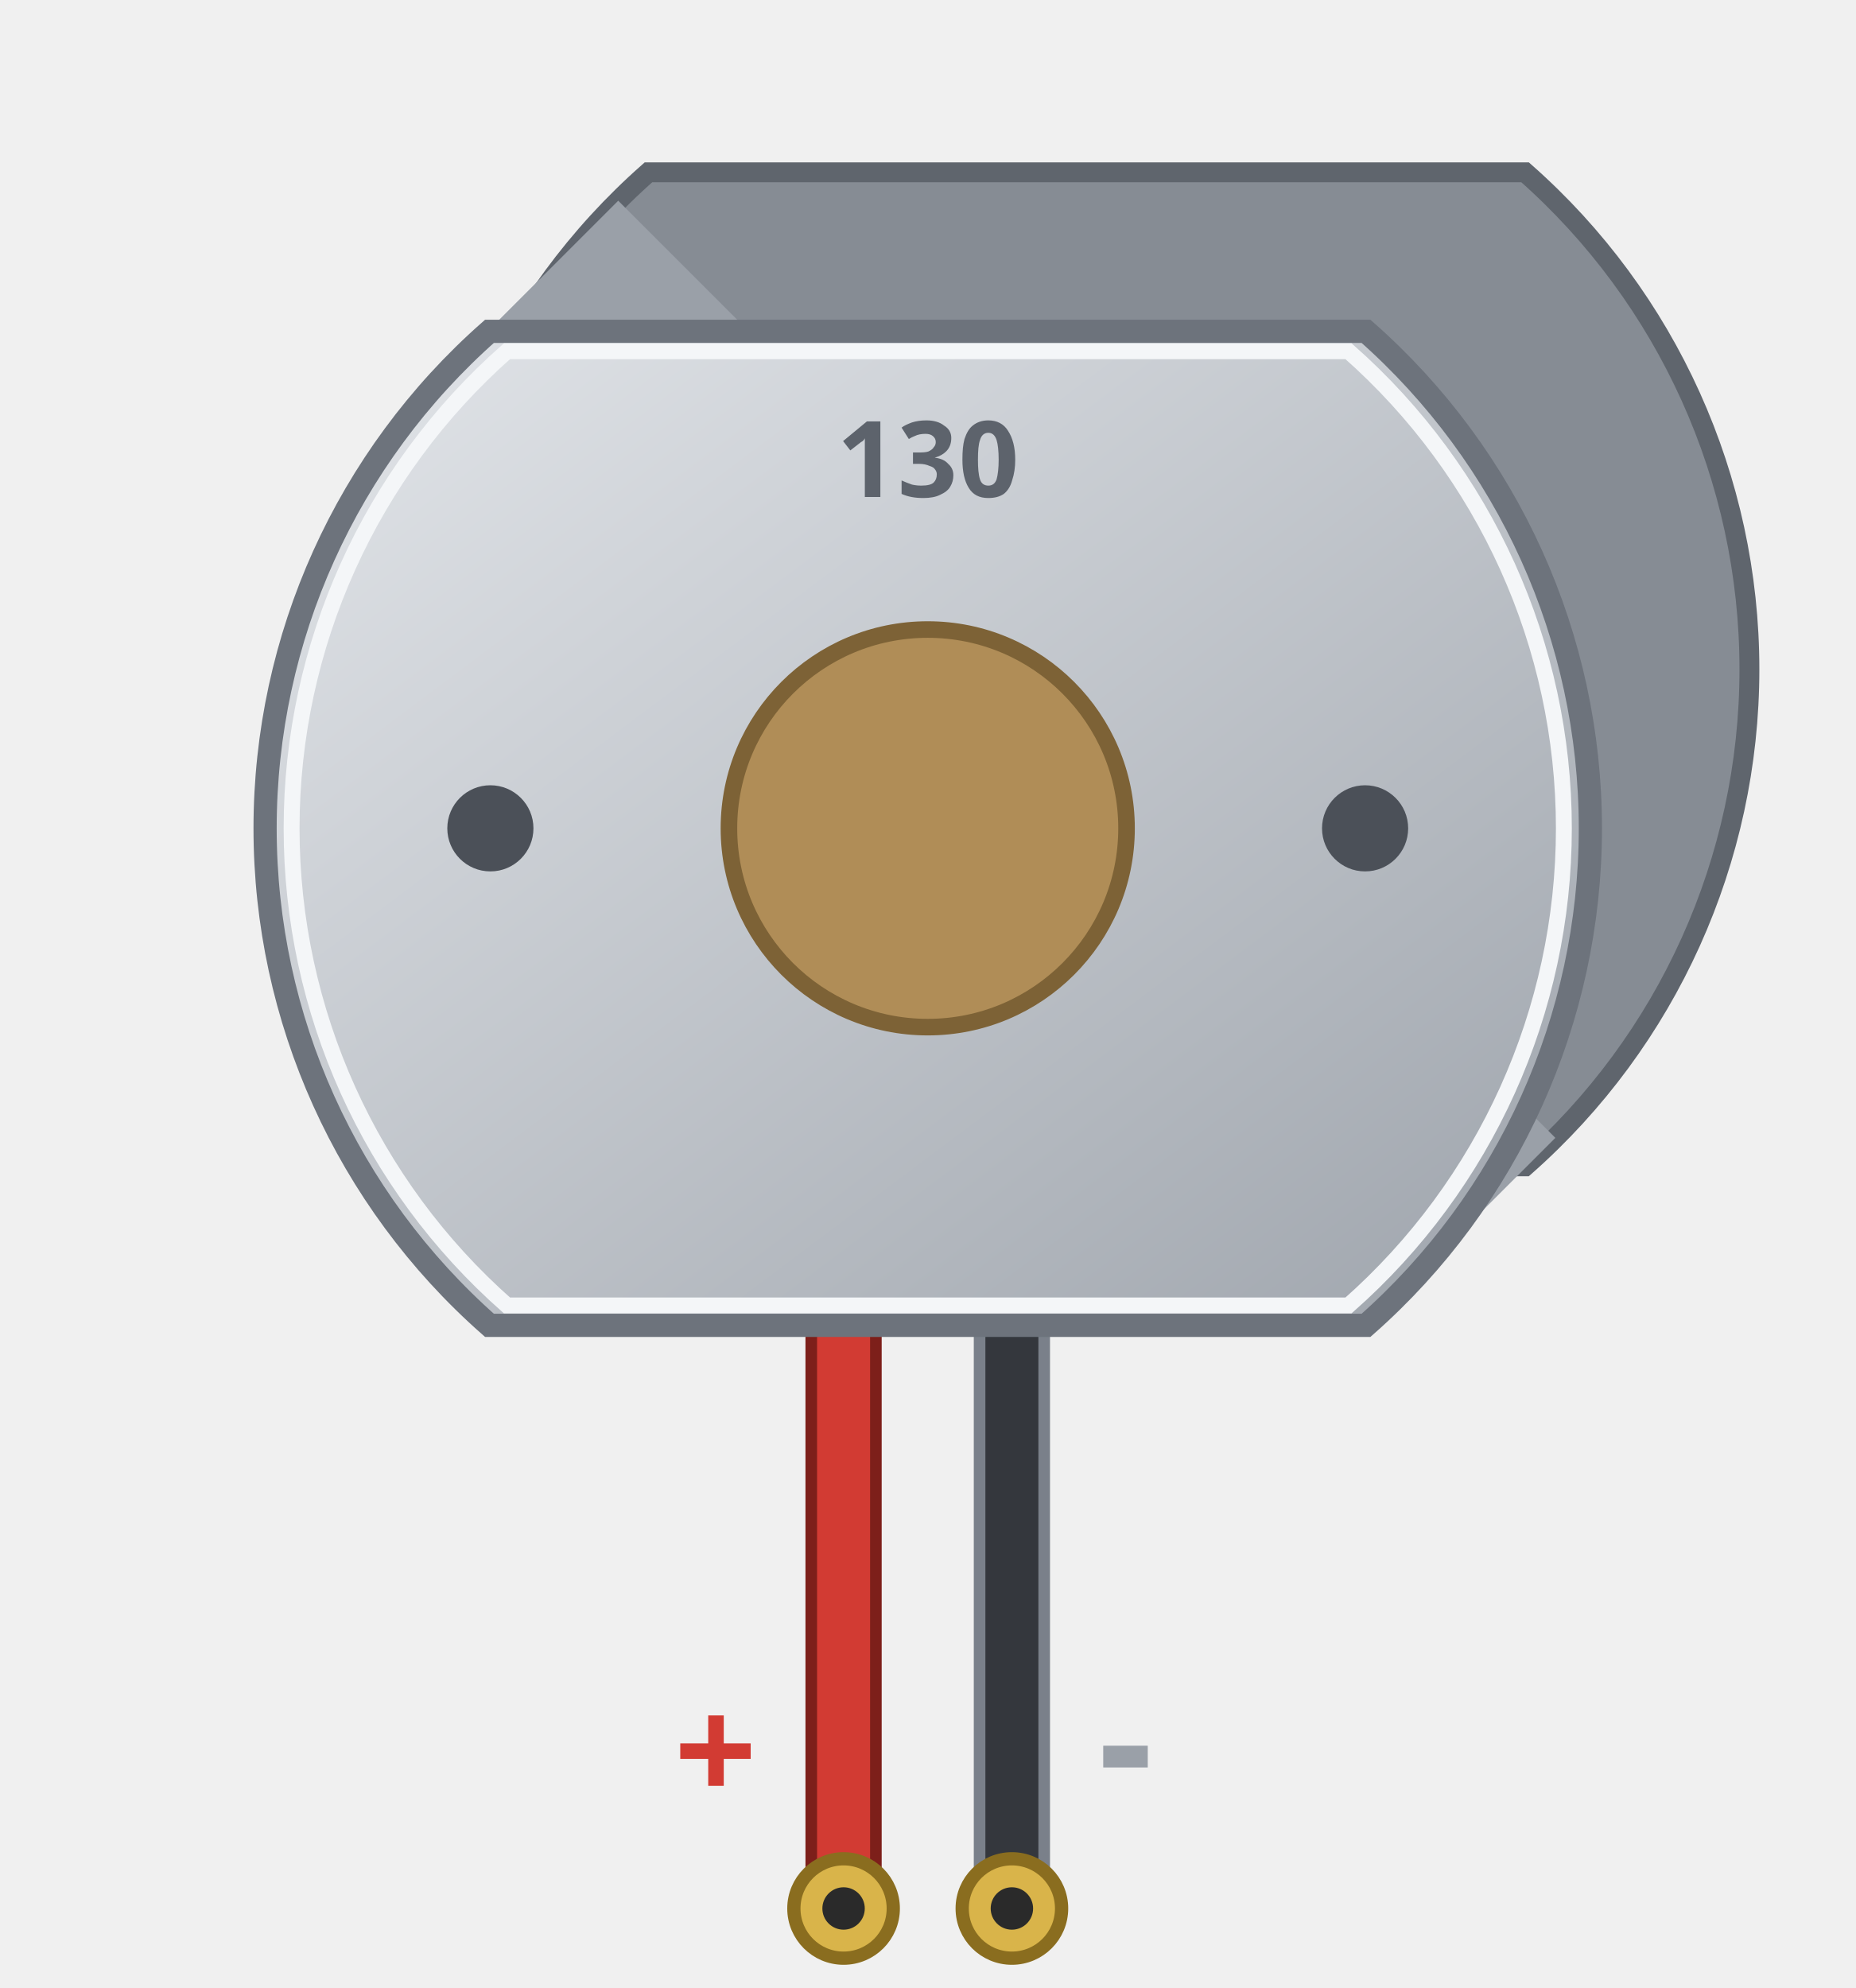
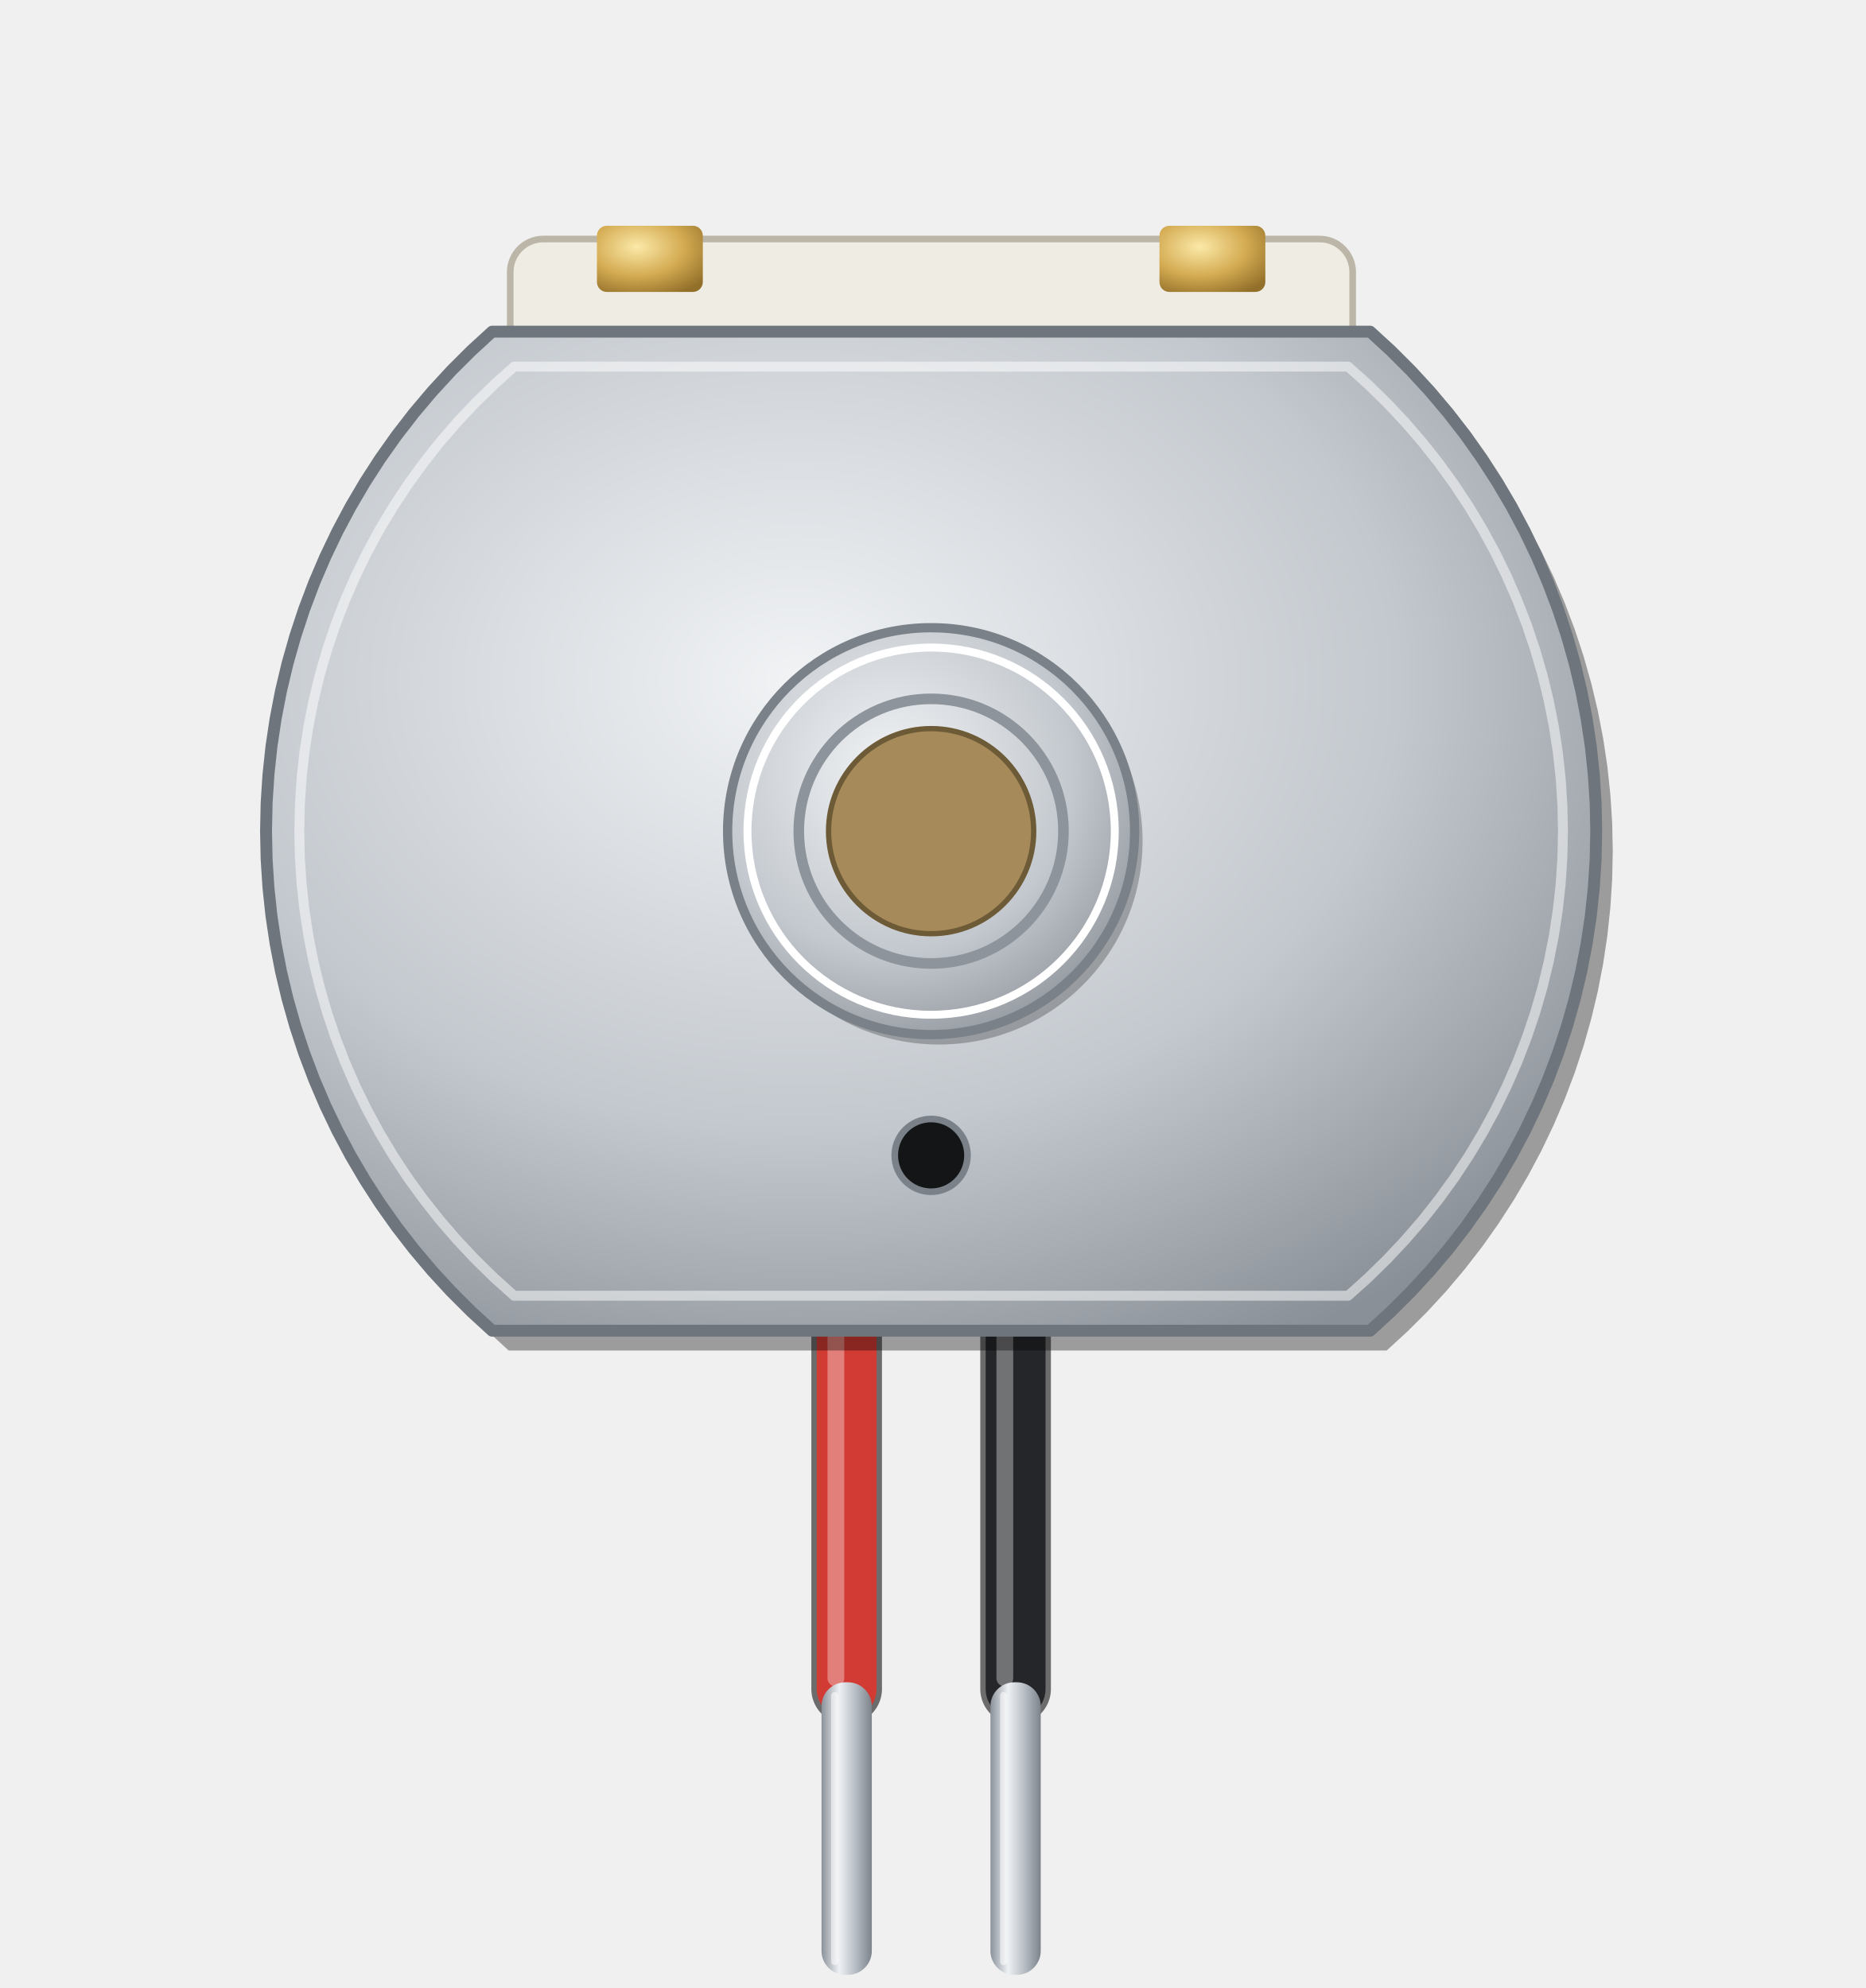
- <svg xmlns="http://www.w3.org/2000/svg" version="1.1" width="28.0mm" height="30.0mm" viewBox="0 0 28.0 30.0">
+ <svg xmlns="http://www.w3.org/2000/svg" version="1.1" width="106px" height="113px" viewBox="0 0 106 113">
  <defs>
-     <linearGradient id="lata130" x1="0" y1="0" x2="1" y2="1">
-       <stop offset="0" stop-color="#e3e6ea" />
-       <stop offset="1" stop-color="#9da3ab" />
+     <linearGradient id="luz" x1="0" y1="0" x2="0" y2="1">
+       <stop offset="0" stop-color="#ffffff" stop-opacity="0.16" />
+       <stop offset="0.45" stop-color="#ffffff" stop-opacity="0" />
+       <stop offset="1" stop-color="#000000" stop-opacity="0.22" />
+     </linearGradient>
+     <linearGradient id="metal" x1="0" y1="0" x2="0" y2="1">
+       <stop offset="0" stop-color="#f4f6f8" />
+       <stop offset="0.5" stop-color="#b9bfc6" />
+       <stop offset="1" stop-color="#868d95" />
+     </linearGradient>
+     <linearGradient id="metal-h" x1="0" y1="0" x2="1" y2="0">
+       <stop offset="0" stop-color="#8a9199" />
+       <stop offset="0.35" stop-color="#eef1f4" />
+       <stop offset="0.7" stop-color="#b3b9c0" />
+       <stop offset="1" stop-color="#7c838b" />
+     </linearGradient>
+     <radialGradient id="lata" cx="0.4" cy="0.38" r="0.66">
+       <stop offset="0" stop-color="#f6f8fa" />
+       <stop offset="0.6" stop-color="#c3c9cf" />
+       <stop offset="1" stop-color="#8c939b" />
+     </radialGradient>
+     <linearGradient id="plastico" x1="0" y1="0" x2="0" y2="1">
+       <stop offset="0" stop-color="#3a3c40" />
+       <stop offset="1" stop-color="#16171a" />
+     </linearGradient>
+     <linearGradient id="ouro" x1="0" y1="0" x2="0" y2="1">
+       <stop offset="0" stop-color="#f4dc8c" />
+       <stop offset="1" stop-color="#b88a2c" />
+     </linearGradient>
+     <linearGradient id="blindagem" x1="0" y1="0" x2="1" y2="1">
+       <stop offset="0" stop-color="#eef1f3" />
+       <stop offset="0.45" stop-color="#c8cdd2" />
+       <stop offset="1" stop-color="#9aa1a8" />
+     </linearGradient>
+     <radialGradient id="cupula" cx="0.36" cy="0.3" r="0.78">
+       <stop offset="0" stop-color="#ffffff" stop-opacity="0.6" />
+       <stop offset="0.32" stop-color="#ffffff" stop-opacity="0.1" />
+       <stop offset="1" stop-color="#000000" stop-opacity="0.32" />
+     </radialGradient>
+     <linearGradient id="ceramica" x1="0" y1="0" x2="0" y2="1">
+       <stop offset="0" stop-color="#f4f1e8" />
+       <stop offset="1" stop-color="#cfc9b8" />
+     </linearGradient>
+     <radialGradient id="lata-topo" cx="0.4" cy="0.35" r="0.75">
+       <stop offset="0" stop-color="#f1f3f5" />
+       <stop offset="0.6" stop-color="#c3c8ce" />
+       <stop offset="1" stop-color="#8a9097" />
+     </radialGradient>
+     <radialGradient id="aluminio" cx="0.35" cy="0.3" r="0.9">
+       <stop offset="0" stop-color="#eef0f2" />
+       <stop offset="0.55" stop-color="#cdd1d5" />
+       <stop offset="1" stop-color="#9ca2a8" />
+     </radialGradient>
+     <radialGradient id="zinco" cx="0.38" cy="0.32" r="0.8">
+       <stop offset="0" stop-color="#eef0d2" />
+       <stop offset="0.55" stop-color="#bfc08e" />
+       <stop offset="1" stop-color="#7d7f55" />
+     </radialGradient>
+     <radialGradient id="dourado" cx="0.38" cy="0.32" r="0.85">
+       <stop offset="0" stop-color="#ffe7a0" />
+       <stop offset="0.5" stop-color="#e6b04a" />
+       <stop offset="1" stop-color="#a8701c" />
+     </radialGradient>
+     <radialGradient id="latao" cx="0.38" cy="0.32" r="0.8">
+       <stop offset="0" stop-color="#fbe9a8" />
+       <stop offset="0.55" stop-color="#d4ab52" />
+       <stop offset="1" stop-color="#93702a" />
+     </radialGradient>
+     <radialGradient id="aco" cx="0.38" cy="0.32" r="0.8">
+       <stop offset="0" stop-color="#f7f8f9" />
+       <stop offset="0.55" stop-color="#b8bec5" />
+       <stop offset="1" stop-color="#7a8189" />
+     </radialGradient>
+     <radialGradient id="cobre-bob" cx="0.5" cy="0.5" r="0.6">
+       <stop offset="0" stop-color="#d98a4a" />
+       <stop offset="1" stop-color="#7a3d16" />
+     </radialGradient>
+     <radialGradient id="cupula" cx="0.36" cy="0.3" r="0.78">
+       <stop offset="0" stop-color="#ffffff" stop-opacity="0.6" />
+       <stop offset="0.32" stop-color="#ffffff" stop-opacity="0.1" />
+       <stop offset="1" stop-color="#000000" stop-opacity="0.32" />
+     </radialGradient>
+     <linearGradient id="lata-lado" x1="0" y1="0" x2="0" y2="1">
+       <stop offset="0" stop-color="#8e959c" />
+       <stop offset="0.25" stop-color="#eef1f4" />
+       <stop offset="0.6" stop-color="#c2c8ce" />
+       <stop offset="1" stop-color="#727980" />
+     </linearGradient>
+     <linearGradient id="amarelo-tt" x1="0" y1="0" x2="0" y2="1">
+       <stop offset="0" stop-color="#ffe066" />
+       <stop offset="0.5" stop-color="#f6c72c" />
+       <stop offset="1" stop-color="#d9a514" />
    </linearGradient>
  </defs>
-   <path d="M12.73 17.50 V28.80" fill="none" stroke="#7d1f1a" stroke-width="1.15" stroke-linecap="round" />
-   <path d="M12.73 17.50 V28.80" fill="none" stroke="#d23b33" stroke-width="0.8" stroke-linecap="round" />
-   <path d="M15.27 17.50 V28.80" fill="none" stroke="#7a808a" stroke-width="1.15" stroke-linecap="round" />
-   <path d="M15.27 17.50 V28.80" fill="none" stroke="#34373d" stroke-width="0.8" stroke-linecap="round" />
-   <circle cx="12.73" cy="28.80" r="0.75" fill="#d9b44a" stroke="#8a6d1f" stroke-width="0.2" />
-   <circle cx="12.73" cy="28.80" r="0.32" fill="#2a2a2a" />
-   <circle cx="15.27" cy="28.80" r="0.75" fill="#d9b44a" stroke="#8a6d1f" stroke-width="0.2" />
-   <circle cx="15.27" cy="28.80" r="0.32" fill="#2a2a2a" />
-   <text x="11.43" y="27.20" fill="#d23b33" font-size="2.2px" text-anchor="end" font-family="Verdana" font-weight="bold">+</text>
-   <text x="16.57" y="27.20" fill="#9aa0a8" font-size="2.6px" font-family="Verdana" font-weight="bold">-</text>
-   <path d="M9.786 2.600 H23.014 A10.0 10.0 0 0 1 23.014 17.600 H9.786 A10.0 10.0 0 0 1 9.786 2.600 Z" fill="#868c94" stroke="#5f656d" stroke-width="0.3" />
-   <path d="M21.071 19.571 L23.471 17.171 L9.329 3.029 L6.929 5.429 Z" fill="#9aa0a8" />
-   <path d="M7.386 5.000 H20.614 A10.0 10.0 0 0 1 20.614 20.000 H7.386 A10.0 10.0 0 0 1 7.386 5.000 Z" fill="url(#lata130)" stroke="#6d737c" stroke-width="0.35" />
-   <path d="M7.386 5.000 H20.614 A10.0 10.0 0 0 1 20.614 20.000 H7.386 A10.0 10.0 0 0 1 7.386 5.000 Z" fill="none" stroke="#f4f6f8" stroke-width="0.25" transform="translate(0.560 0.500) scale(0.96)" />
-   <circle cx="7.40" cy="12.50" r="0.65" fill="#4b5058" />
-   <circle cx="20.60" cy="12.50" r="0.65" fill="#4b5058" />
-   <circle cx="14.00" cy="12.50" r="3.0" fill="#b08d57" stroke="#7d6236" stroke-width="0.25" />
-   <text x="14.00" y="7.50" fill="#5d636c" font-size="1.6px" text-anchor="middle" font-family="Verdana" font-weight="bold">130</text>
+   <path stroke-linejoin="round" stroke-opacity="0.55" d="M48.113 66.142 L48.113 67.431 L48.113 69.156 L48.113 71.219 L48.113 73.522 L48.113 75.969 L48.113 78.46 L48.113 80.899 L48.113 83.189 L48.113 85.231 L48.113 86.929 L48.113 88.352 L48.113 89.638 L48.113 90.797 L48.113 91.836 L48.113 92.764 L48.113 93.587 L48.113 94.315 L48.113 94.954 L48.113 95.513 L48.113 96" fill="none" stroke="#000000" stroke-width="4.014" stroke-linecap="round" />
+   <path stroke-linejoin="round" d="M48.113 66.142 L48.113 67.431 L48.113 69.156 L48.113 71.219 L48.113 73.522 L48.113 75.969 L48.113 78.46 L48.113 80.899 L48.113 83.189 L48.113 85.231 L48.113 86.929 L48.113 88.352 L48.113 89.638 L48.113 90.797 L48.113 91.836 L48.113 92.764 L48.113 93.587 L48.113 94.315 L48.113 94.954 L48.113 95.513 L48.113 96" fill="none" stroke="#d23b33" stroke-width="3.402" stroke-linecap="round" />
+   <path stroke-linejoin="round" stroke-opacity="0.35" d="M47.501 65.529 L47.501 66.819 L47.501 68.544 L47.501 70.607 L47.501 72.91 L47.501 75.356 L47.501 77.848 L47.501 80.287 L47.501 82.577 L47.501 84.619 L47.501 86.317 L47.501 87.739 L47.501 89.026 L47.501 90.185 L47.501 91.224 L47.501 92.151 L47.501 92.975 L47.501 93.702 L47.501 94.342 L47.501 94.901 L47.501 95.388" fill="none" stroke="#ffffff" stroke-width="0.952" stroke-linecap="round" />
+   <rect x="46.685" y="95.622" width="2.857" height="16.63" rx="1.361" fill="url(#metal-h)" />
+   <path d="M47.433 96.378 L47.433 111.496" fill="none" stroke="#ffffff" stroke-width="0.408" stroke-linecap="round" stroke-opacity="0.5" />
+   <path stroke-linejoin="round" stroke-opacity="0.55" d="M57.713 66.142 L57.713 67.431 L57.713 69.156 L57.713 71.219 L57.713 73.522 L57.713 75.969 L57.713 78.46 L57.713 80.899 L57.713 83.189 L57.713 85.231 L57.713 86.929 L57.713 88.352 L57.713 89.638 L57.713 90.797 L57.713 91.836 L57.713 92.764 L57.713 93.587 L57.713 94.315 L57.713 94.954 L57.713 95.513 L57.713 96" fill="none" stroke="#000000" stroke-width="4.014" stroke-linecap="round" />
+   <path stroke-linejoin="round" d="M57.713 66.142 L57.713 67.431 L57.713 69.156 L57.713 71.219 L57.713 73.522 L57.713 75.969 L57.713 78.46 L57.713 80.899 L57.713 83.189 L57.713 85.231 L57.713 86.929 L57.713 88.352 L57.713 89.638 L57.713 90.797 L57.713 91.836 L57.713 92.764 L57.713 93.587 L57.713 94.315 L57.713 94.954 L57.713 95.513 L57.713 96" fill="none" stroke="#25262a" stroke-width="3.402" stroke-linecap="round" />
+   <path stroke-linejoin="round" stroke-opacity="0.35" d="M57.101 65.529 L57.101 66.819 L57.101 68.544 L57.101 70.607 L57.101 72.91 L57.101 75.356 L57.101 77.848 L57.101 80.287 L57.101 82.577 L57.101 84.619 L57.101 86.317 L57.101 87.739 L57.101 89.026 L57.101 90.185 L57.101 91.224 L57.101 92.151 L57.101 92.975 L57.101 93.702 L57.101 94.342 L57.101 94.901 L57.101 95.388" fill="none" stroke="#ffffff" stroke-width="0.952" stroke-linecap="round" />
+   <rect x="56.285" y="95.622" width="2.857" height="16.63" rx="1.361" fill="url(#metal-h)" />
+   <path d="M57.033 96.378 L57.033 111.496" fill="none" stroke="#ffffff" stroke-width="0.408" stroke-linecap="round" stroke-opacity="0.5" />
+   <rect x="28.995" y="13.586" width="47.874" height="8.274" rx="1.88" fill="#efece4" stroke="#bcb6a8" stroke-width="0.376" />
+   <rect x="33.922" y="12.833" width="6.017" height="3.761" rx="0.564" fill="url(#latao)" />
+   <rect x="65.888" y="12.833" width="6.017" height="3.761" rx="0.564" fill="url(#latao)" />
+   <path stroke-linejoin="round" d="M78.799 19.979 L79.983 21.064 L81.12 22.199 L82.207 23.381 L83.243 24.608 L84.226 25.878 L85.154 27.189 L86.026 28.538 L86.84 29.923 L87.594 31.341 L88.287 32.789 L88.918 34.266 L89.486 35.769 L89.989 37.294 L90.427 38.839 L90.799 40.402 L91.104 41.978 L91.342 43.567 L91.512 45.164 L91.615 46.767 L91.649 48.372 L91.615 49.978 L91.512 51.581 L91.342 53.178 L91.104 54.766 L90.799 56.343 L90.427 57.905 L89.989 59.451 L89.486 60.976 L88.918 62.478 L88.287 63.955 L87.594 65.404 L86.84 66.822 L86.026 68.207 L85.154 69.556 L84.226 70.866 L83.243 72.136 L82.207 73.364 L81.12 74.546 L79.983 75.68 L78.799 76.766 L28.908 76.766 L27.724 75.68 L26.587 74.546 L25.5 73.364 L24.464 72.136 L23.481 70.866 L22.553 69.556 L21.681 68.207 L20.867 66.822 L20.113 65.404 L19.42 63.955 L18.789 62.478 L18.222 60.976 L17.718 59.451 L17.28 57.905 L16.908 56.343 L16.603 54.766 L16.365 53.178 L16.195 51.581 L16.092 49.978 L16.058 48.372 L16.092 46.767 L16.195 45.164 L16.365 43.567 L16.603 41.978 L16.908 40.402 L17.28 38.839 L17.718 37.294 L18.222 35.769 L18.789 34.266 L19.42 32.789 L20.113 31.341 L20.867 29.923 L21.681 28.538 L22.553 27.189 L23.481 25.878 L24.464 24.608 L25.5 23.381 L26.587 22.199 L27.724 21.064 L28.908 19.979 Z" fill="#000000" fill-opacity="0.35" />
+   <path stroke-linejoin="round" d="M77.859 18.851 L79.043 19.936 L80.18 21.071 L81.267 22.253 L82.303 23.48 L83.286 24.75 L84.214 26.061 L85.086 27.41 L85.9 28.794 L86.654 30.212 L87.347 31.661 L87.978 33.138 L88.545 34.641 L89.049 36.166 L89.487 37.711 L89.859 39.273 L90.164 40.85 L90.402 42.439 L90.572 44.036 L90.675 45.638 L90.709 47.244 L90.675 48.85 L90.572 50.453 L90.402 52.05 L90.164 53.638 L89.859 55.215 L89.487 56.777 L89.049 58.322 L88.545 59.848 L87.978 61.35 L87.347 62.827 L86.654 64.276 L85.9 65.694 L85.086 67.079 L84.214 68.427 L83.286 69.738 L82.303 71.008 L81.267 72.235 L80.18 73.417 L79.043 74.552 L77.859 75.638 L27.968 75.638 L26.784 74.552 L25.647 73.417 L24.56 72.235 L23.524 71.008 L22.541 69.738 L21.612 68.427 L20.741 67.079 L19.927 65.694 L19.173 64.276 L18.48 62.827 L17.849 61.35 L17.281 59.848 L16.778 58.322 L16.34 56.777 L15.968 55.215 L15.663 53.638 L15.425 52.05 L15.255 50.453 L15.152 48.85 L15.118 47.244 L15.152 45.638 L15.255 44.036 L15.425 42.439 L15.663 40.85 L15.968 39.273 L16.34 37.711 L16.778 36.166 L17.281 34.641 L17.849 33.138 L18.48 31.661 L19.173 30.212 L19.927 28.794 L20.741 27.41 L21.612 26.061 L22.541 24.75 L23.524 23.48 L24.56 22.253 L25.647 21.071 L26.784 19.936 L27.968 18.851 Z" fill="url(#lata-topo)" stroke="#6e757c" stroke-width="0.677" />
+   <path stroke-opacity="0.5" stroke-linejoin="round" d="M76.612 20.838 L77.736 21.848 L78.816 22.903 L79.849 24.002 L80.834 25.143 L81.767 26.325 L82.649 27.544 L83.477 28.798 L84.25 30.086 L84.967 31.405 L85.625 32.752 L86.225 34.126 L86.764 35.523 L87.242 36.941 L87.658 38.378 L88.011 39.831 L88.301 41.298 L88.527 42.775 L88.689 44.26 L88.786 45.751 L88.819 47.244 L88.786 48.737 L88.689 50.228 L88.527 51.713 L88.301 53.19 L88.011 54.657 L87.658 56.11 L87.242 57.547 L86.764 58.965 L86.225 60.363 L85.625 61.736 L84.967 63.084 L84.25 64.402 L83.477 65.69 L82.649 66.945 L81.767 68.164 L80.834 69.345 L79.849 70.486 L78.816 71.585 L77.736 72.641 L76.612 73.65 L29.215 73.65 L28.09 72.641 L27.011 71.585 L25.978 70.486 L24.993 69.345 L24.059 68.164 L23.178 66.945 L22.349 65.69 L21.576 64.402 L20.86 63.084 L20.202 61.736 L19.602 60.363 L19.063 58.965 L18.585 57.547 L18.169 56.11 L17.815 54.657 L17.525 53.19 L17.299 51.713 L17.137 50.228 L17.04 48.737 L17.008 47.244 L17.04 45.751 L17.137 44.26 L17.299 42.775 L17.525 41.298 L17.815 39.831 L18.169 38.378 L18.585 36.941 L19.063 35.523 L19.602 34.126 L20.202 32.752 L20.86 31.405 L21.576 30.086 L22.349 28.798 L23.178 27.544 L24.059 26.325 L24.993 25.143 L25.978 24.002 L27.011 22.903 L28.09 21.848 L29.215 20.838 Z" fill="none" stroke="#ffffff" stroke-width="0.564" />
+   <circle cx="52.913" cy="65.672" r="2.068" fill="#141517" stroke="#7a8188" stroke-width="0.376" />
+   <circle cx="53.365" cy="47.808" r="11.564" fill="#000000" fill-opacity="0.25" />
+   <circle cx="52.913" cy="47.244" r="11.564" fill="url(#lata-topo)" stroke="#7a8188" stroke-width="0.527" />
+   <circle cx="52.913" cy="47.244" r="10.436" fill="none" stroke="#ffffff" stroke-width="0.451" />
+   <circle cx="52.913" cy="47.244" r="7.521" fill="none" stroke="#8d949b" stroke-width="0.602" />
+   <circle cx="52.913" cy="47.244" r="5.829" fill="#a68a5a" stroke="#6d5a36" stroke-width="0.301" />
</svg>
